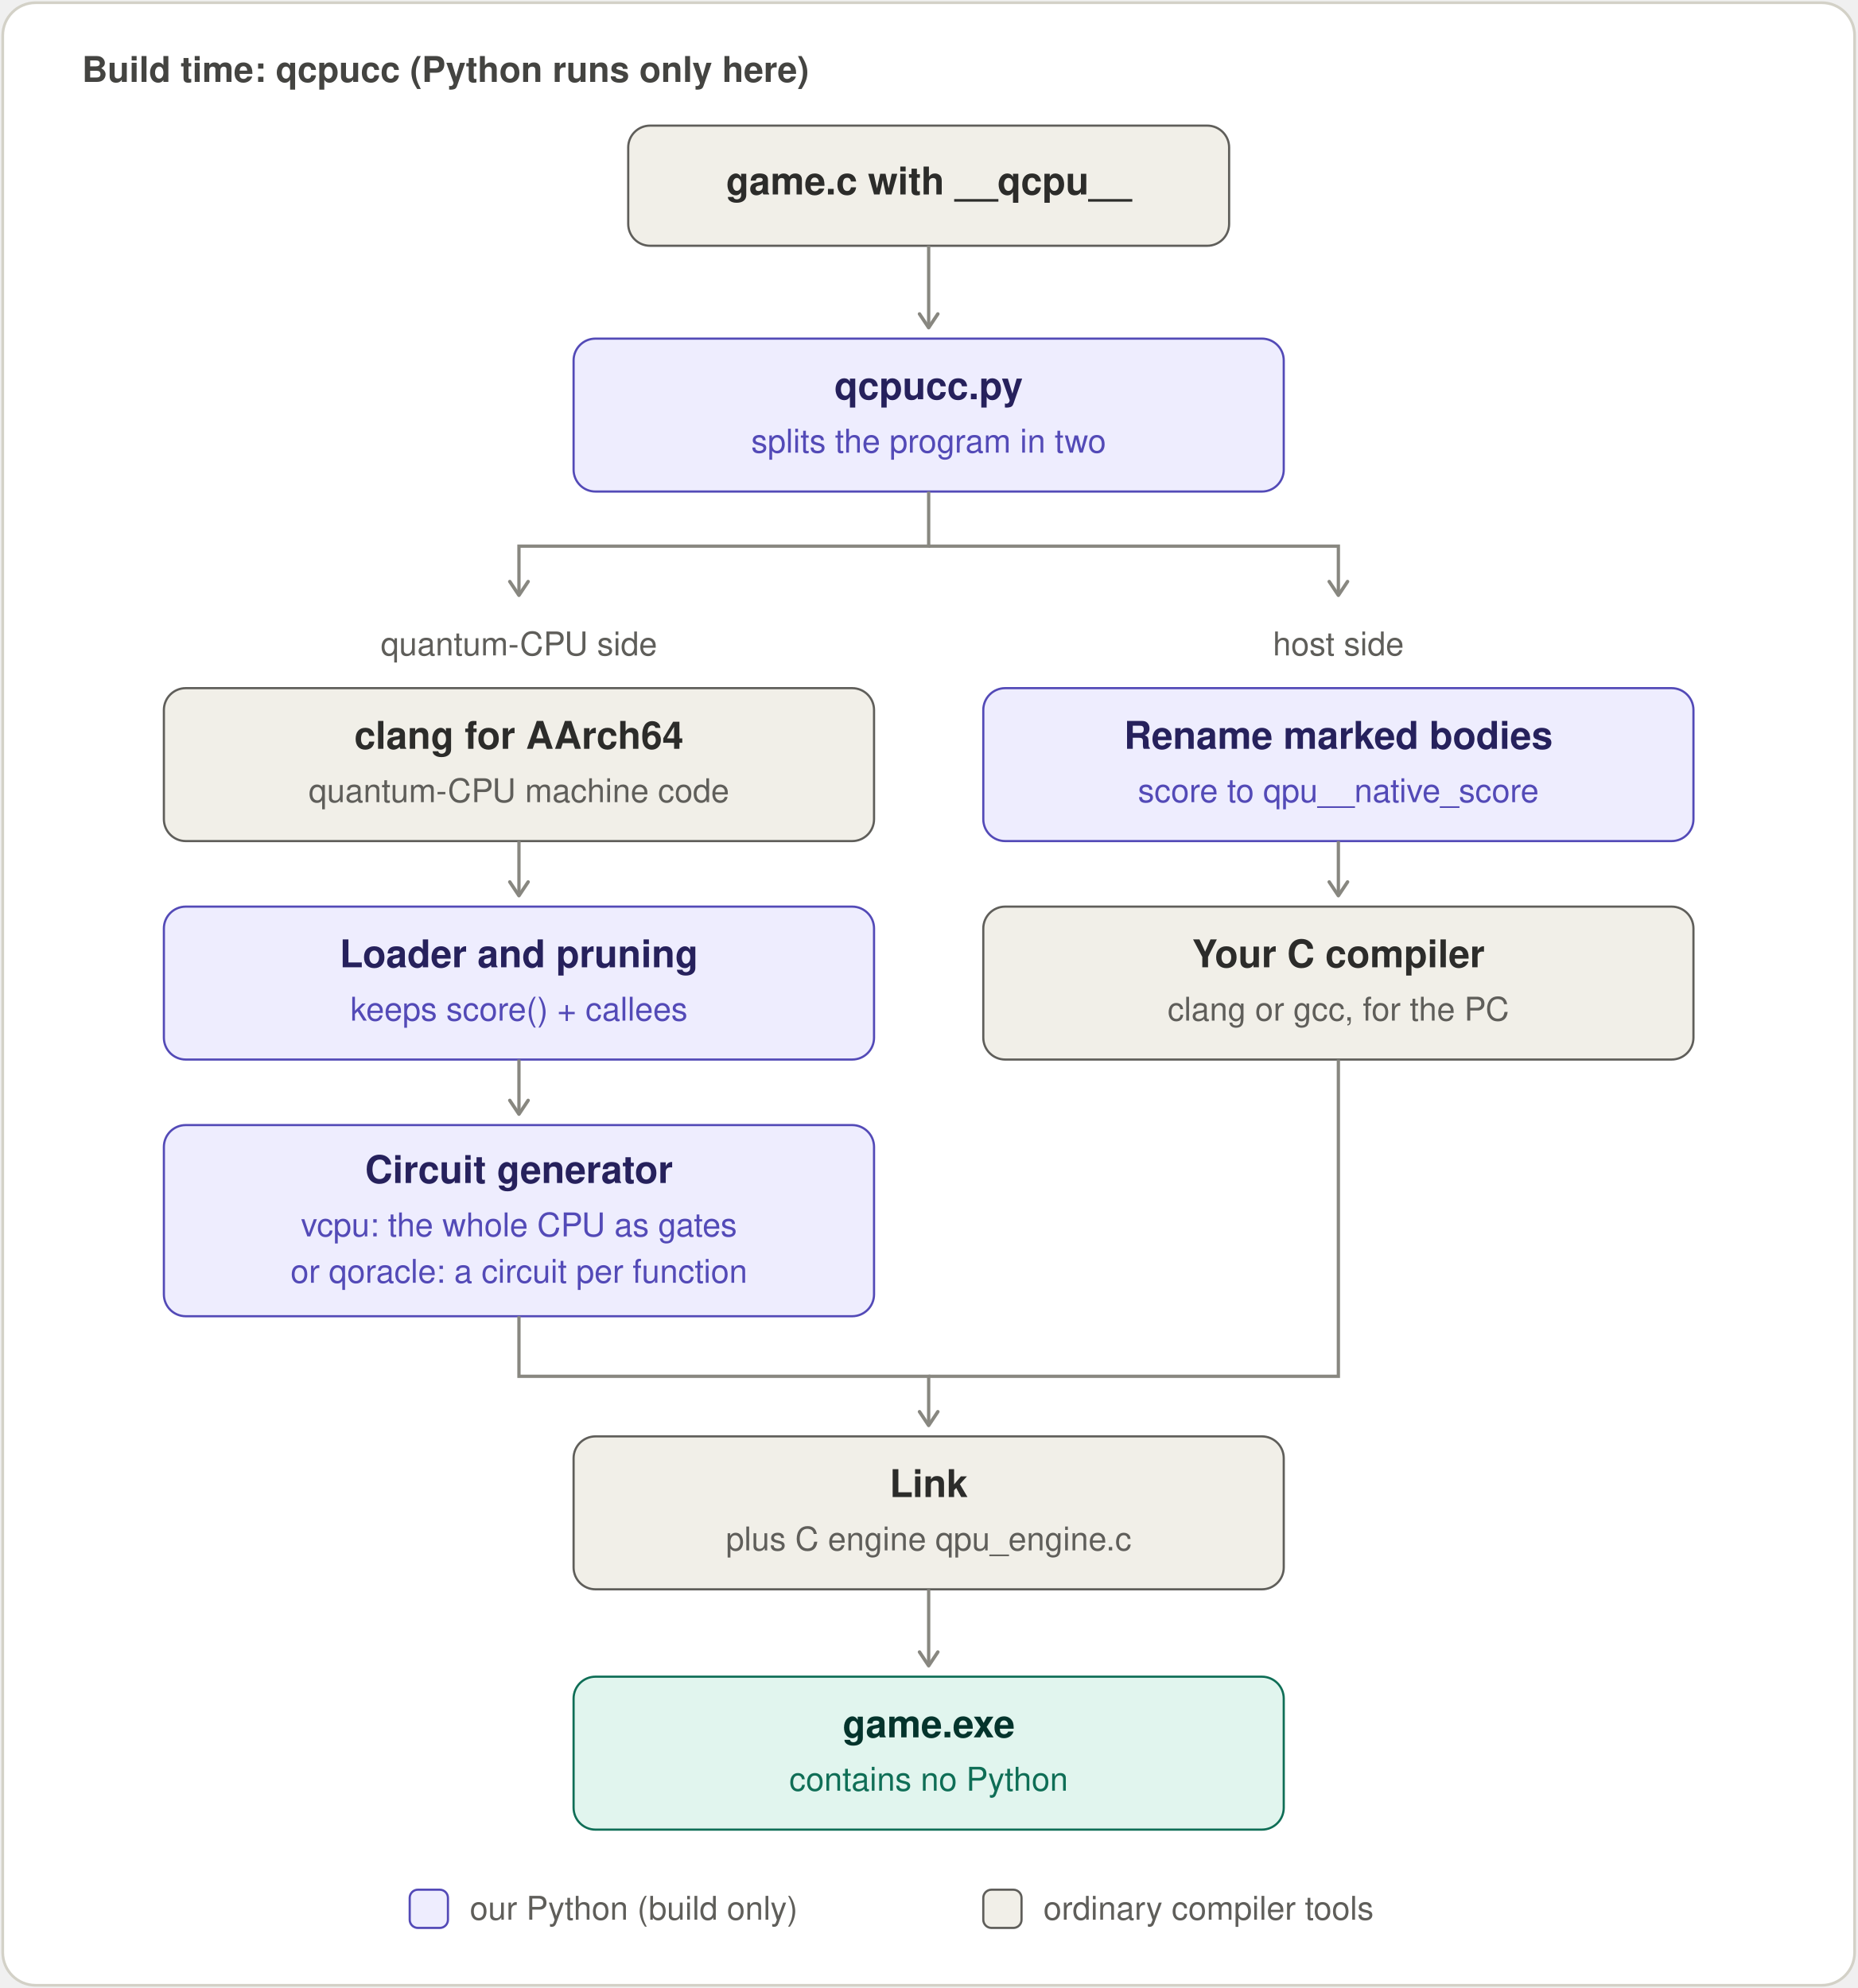
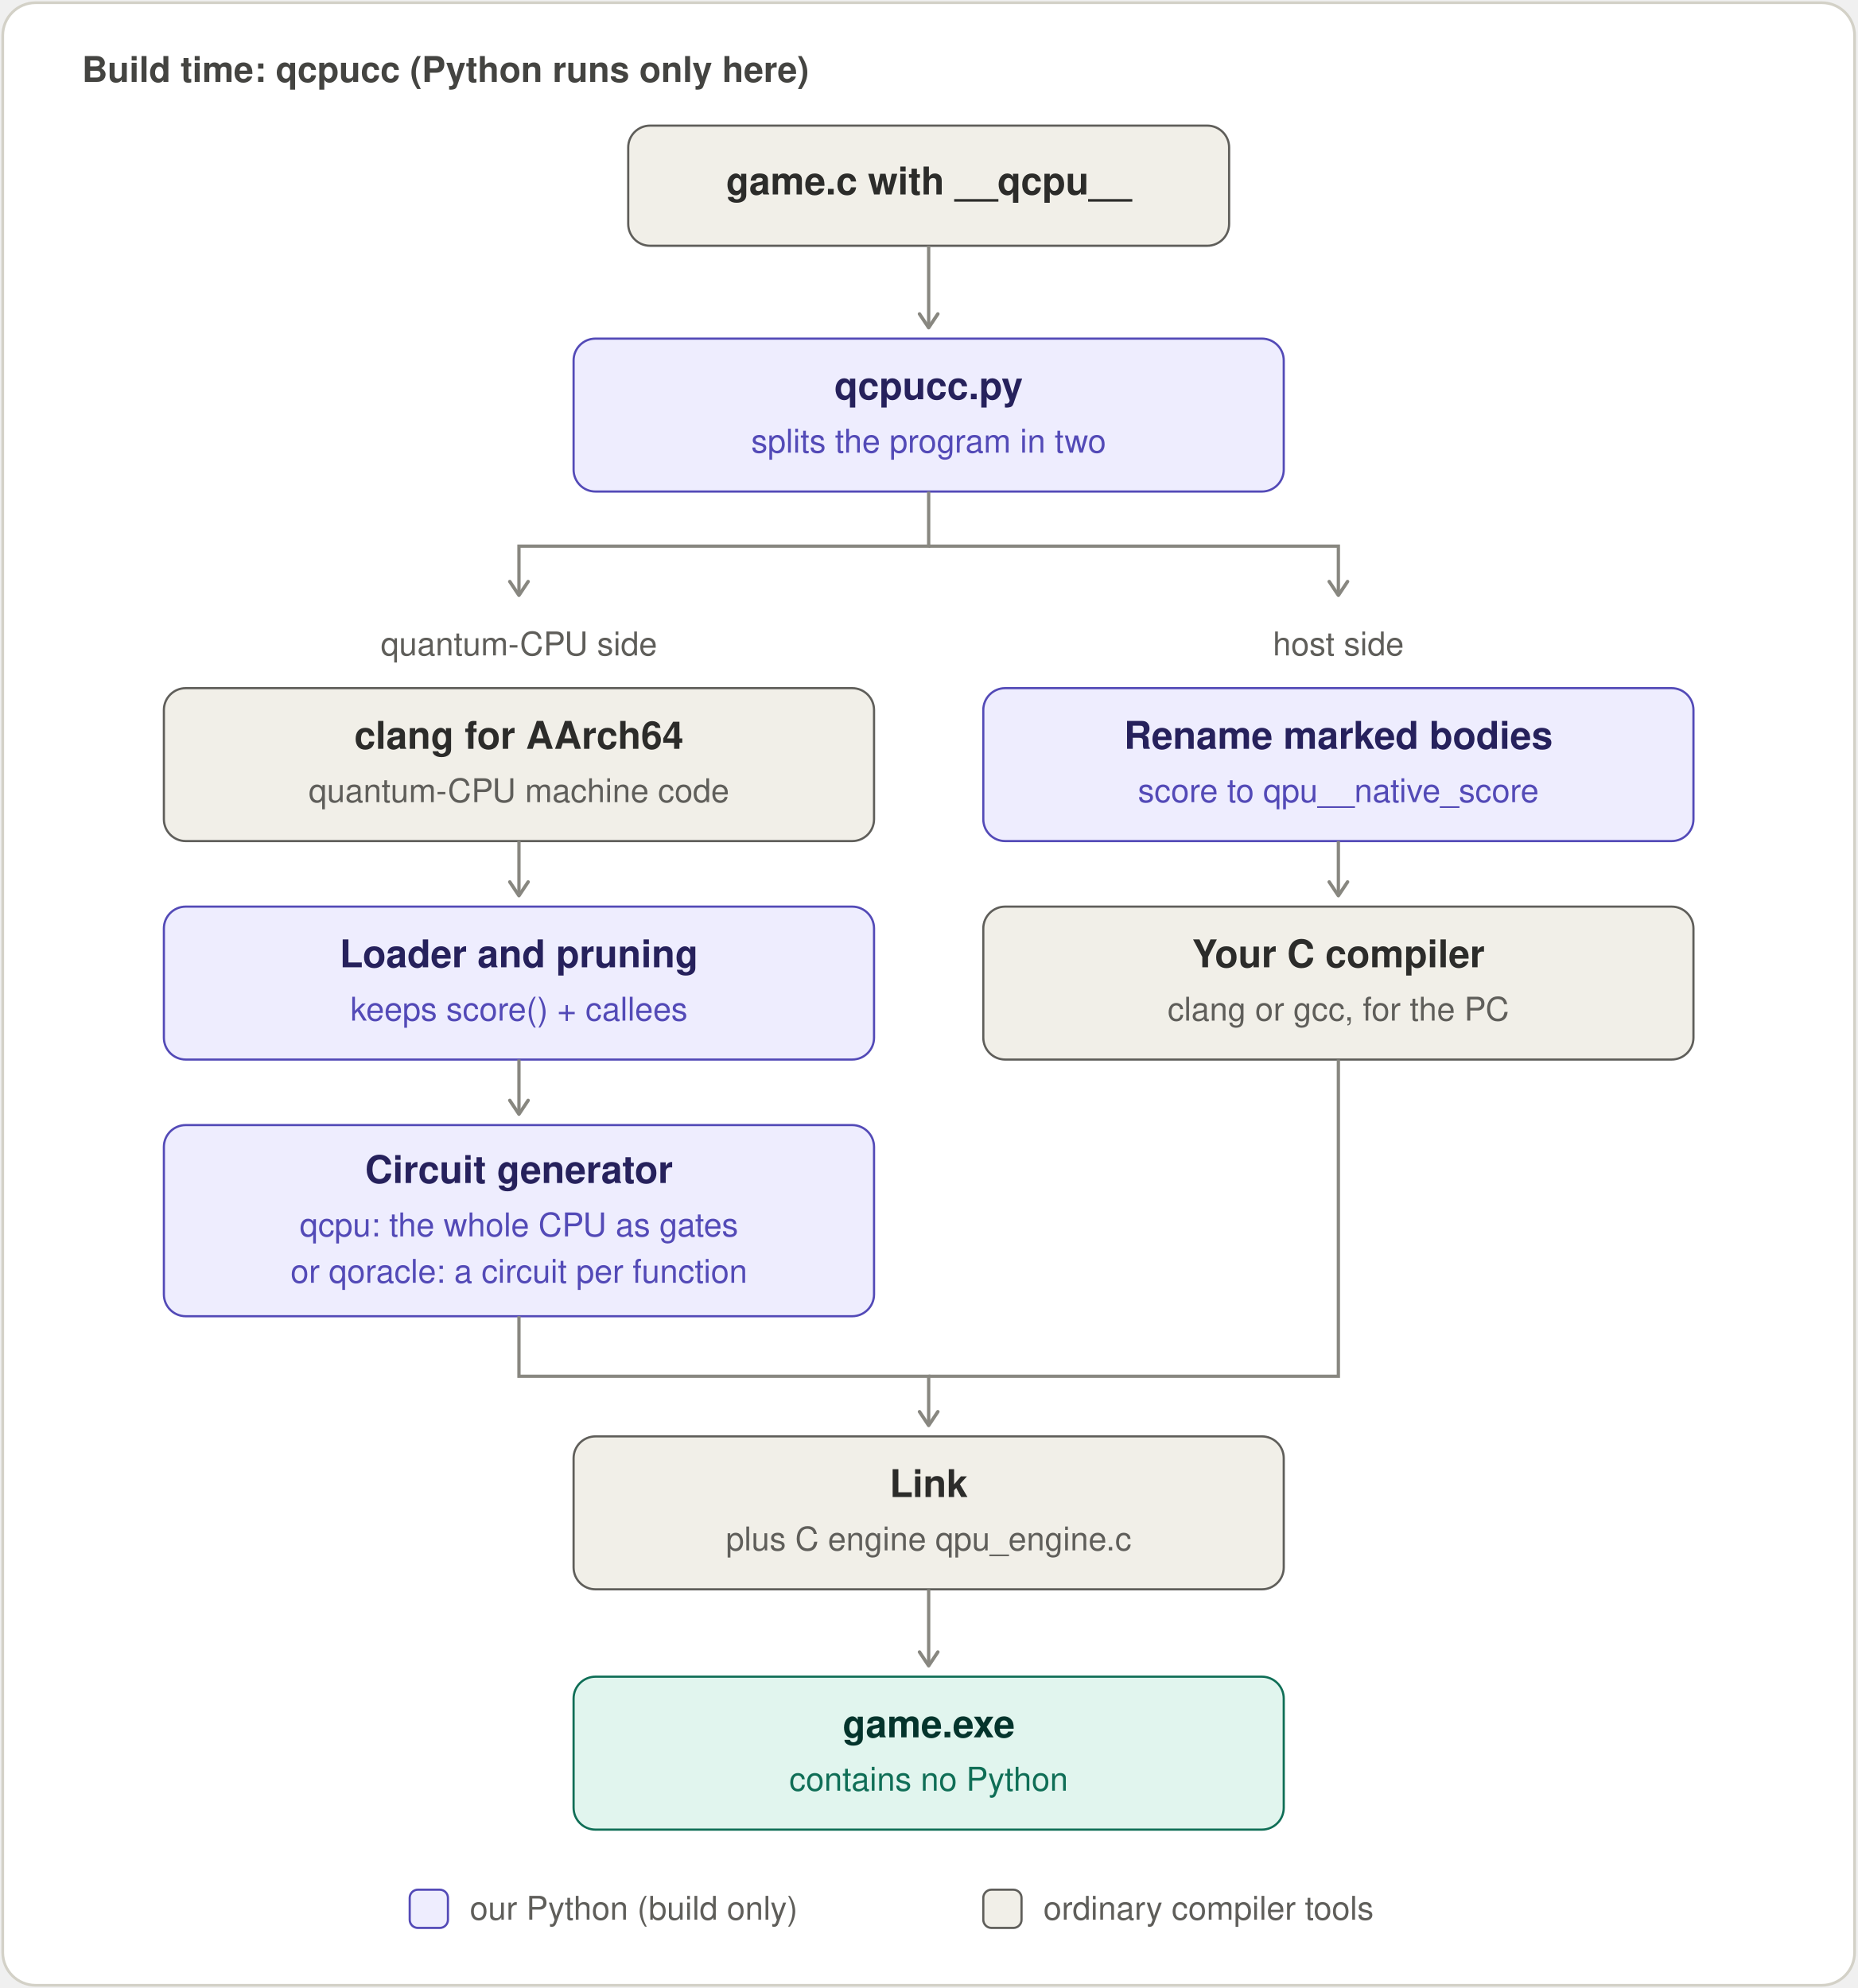
<svg xmlns="http://www.w3.org/2000/svg" width="680" height="728" viewBox="0 0 680 728" role="img">
  <style>
svg{font-family:-apple-system,BlinkMacSystemFont,"Segoe UI",Helvetica,Arial,sans-serif}
.bg{fill:#FFFFFF;stroke:#D3D1C7}
.t{font-size:14px;font-weight:600}.s{font-size:12px}.l{font-size:12px;fill:#5F5E5A}
.arr{stroke:#888780;stroke-width:1.2;fill:none}.ah{fill:none;stroke:#888780;stroke-width:1.5;stroke-linecap:round;stroke-linejoin:round}
.gray rect{fill:#F1EFE8;stroke:#5F5E5A}.gray .t{fill:#2C2C2A}.gray .s{fill:#5F5E5A}
.purple rect{fill:#EEEDFE;stroke:#534AB7}.purple .t{fill:#26215C}.purple .s{fill:#534AB7}
.teal rect{fill:#E1F5EE;stroke:#0F6E56}.teal .t{fill:#04342C}.teal .s{fill:#0F6E56}
.coral rect{fill:#FAECE7;stroke:#993C1D}.coral .t{fill:#4A1B0C}.coral .s{fill:#993C1D}
.head{font-size:13px;font-weight:600;fill:#444441}
@media (prefers-color-scheme: dark){
.bg{fill:#1F1F1E;stroke:#444441}.l,.head{fill:#B4B2A9}
.gray rect{fill:#444441;stroke:#B4B2A9}.gray .t{fill:#F1EFE8}.gray .s{fill:#D3D1C7}
.purple rect{fill:#3C3489;stroke:#AFA9EC}.purple .t{fill:#EEEDFE}.purple .s{fill:#CECBF6}
.teal rect{fill:#085041;stroke:#5DCAA5}.teal .t{fill:#E1F5EE}.teal .s{fill:#9FE1CB}
.coral rect{fill:#712B13;stroke:#F0997B}.coral .t{fill:#FAECE7}.coral .s{fill:#F5C4B3}}
</style>
  <defs>
    <marker id="a" viewBox="0 0 10 10" refX="8" refY="5" markerWidth="7" markerHeight="7" orient="auto-start-reverse">
      <path class="ah" d="M2 1L8 5L2 9" />
    </marker>
  </defs>
  <rect class="bg" x="1" y="1" width="678" height="726" rx="12" stroke-width="1" />
  <text class="head" x="30" y="30">Build time: qcpucc (Python runs only here)</text>
  <g class="gray">
    <rect x="230" y="46" width="220" height="44" rx="8" stroke-width="0.8" />
    <text class="t" x="340.0" y="68" text-anchor="middle" dominant-baseline="central">game.c with __qcpu__</text>
  </g>
  <line class="arr" x1="340" y1="90" x2="340" y2="120" marker-end="url(#a)" />
  <g class="purple">
    <rect x="210" y="124" width="260" height="56" rx="8" stroke-width="0.8" />
    <text class="t" x="340.0" y="143" text-anchor="middle" dominant-baseline="central">qcpucc.py</text>
    <text class="s" x="340.0" y="163" text-anchor="middle" dominant-baseline="central">splits the program in two</text>
  </g>
  <path class="arr" d="M340 180 L340 200 L190 200 L190 218" marker-end="url(#a)" />
  <path class="arr" d="M340 200 L490 200 L490 218" marker-end="url(#a)" />
  <text class="l" x="190" y="240" text-anchor="middle">quantum-CPU side</text>
  <text class="l" x="490" y="240" text-anchor="middle">host side</text>
  <g class="gray">
    <rect x="60" y="252" width="260" height="56" rx="8" stroke-width="0.8" />
    <text class="t" x="190.0" y="271" text-anchor="middle" dominant-baseline="central">clang for AArch64</text>
    <text class="s" x="190.0" y="291" text-anchor="middle" dominant-baseline="central">quantum-CPU machine code</text>
  </g>
  <line class="arr" x1="190" y1="308" x2="190" y2="328" marker-end="url(#a)" />
  <g class="purple">
    <rect x="60" y="332" width="260" height="56" rx="8" stroke-width="0.8" />
    <text class="t" x="190.0" y="351" text-anchor="middle" dominant-baseline="central">Loader and pruning</text>
    <text class="s" x="190.0" y="371" text-anchor="middle" dominant-baseline="central">keeps score() + callees</text>
  </g>
  <line class="arr" x1="190" y1="388" x2="190" y2="408" marker-end="url(#a)" />
  <g class="purple">
    <rect x="60" y="412" width="260" height="70" rx="8" stroke-width="0.8" />
    <text class="t" x="190.0" y="430" text-anchor="middle" dominant-baseline="central">Circuit generator</text>
-     <text class="s" x="190.0" y="450" text-anchor="middle" dominant-baseline="central">vcpu: the whole CPU as gates</text>
+     <text class="s" x="190.0" y="450" text-anchor="middle" dominant-baseline="central">qcpu: the whole CPU as gates</text>
    <text class="s" x="190.0" y="467" text-anchor="middle" dominant-baseline="central">or qoracle: a circuit per function</text>
  </g>
  <g class="purple">
    <rect x="360" y="252" width="260" height="56" rx="8" stroke-width="0.8" />
    <text class="t" x="490.0" y="271" text-anchor="middle" dominant-baseline="central">Rename marked bodies</text>
    <text class="s" x="490.0" y="291" text-anchor="middle" dominant-baseline="central">score to qpu__native_score</text>
  </g>
  <line class="arr" x1="490" y1="308" x2="490" y2="328" marker-end="url(#a)" />
  <g class="gray">
    <rect x="360" y="332" width="260" height="56" rx="8" stroke-width="0.8" />
    <text class="t" x="490.0" y="351" text-anchor="middle" dominant-baseline="central">Your C compiler</text>
    <text class="s" x="490.0" y="371" text-anchor="middle" dominant-baseline="central">clang or gcc, for the PC</text>
  </g>
  <path class="arr" d="M190 482 L190 504 L340 504 L340 522" marker-end="url(#a)" />
  <path class="arr" d="M490 388 L490 504 L340 504" />
  <g class="gray">
    <rect x="210" y="526" width="260" height="56" rx="8" stroke-width="0.8" />
    <text class="t" x="340.0" y="545" text-anchor="middle" dominant-baseline="central">Link</text>
    <text class="s" x="340.0" y="565" text-anchor="middle" dominant-baseline="central">plus C engine qpu_engine.c</text>
  </g>
  <line class="arr" x1="340" y1="582" x2="340" y2="610" marker-end="url(#a)" />
  <g class="teal">
    <rect x="210" y="614" width="260" height="56" rx="8" stroke-width="0.8" />
    <text class="t" x="340.0" y="633" text-anchor="middle" dominant-baseline="central">game.exe</text>
    <text class="s" x="340.0" y="653" text-anchor="middle" dominant-baseline="central">contains no Python</text>
  </g>
  <g class="purple">
    <rect x="150" y="692" width="14" height="14" rx="3" stroke-width="0.8" />
  </g>
  <text class="l" x="172" y="703">our Python (build only)</text>
  <g class="gray">
    <rect x="360" y="692" width="14" height="14" rx="3" stroke-width="0.8" />
  </g>
  <text class="l" x="382" y="703">ordinary compiler tools</text>
</svg>
